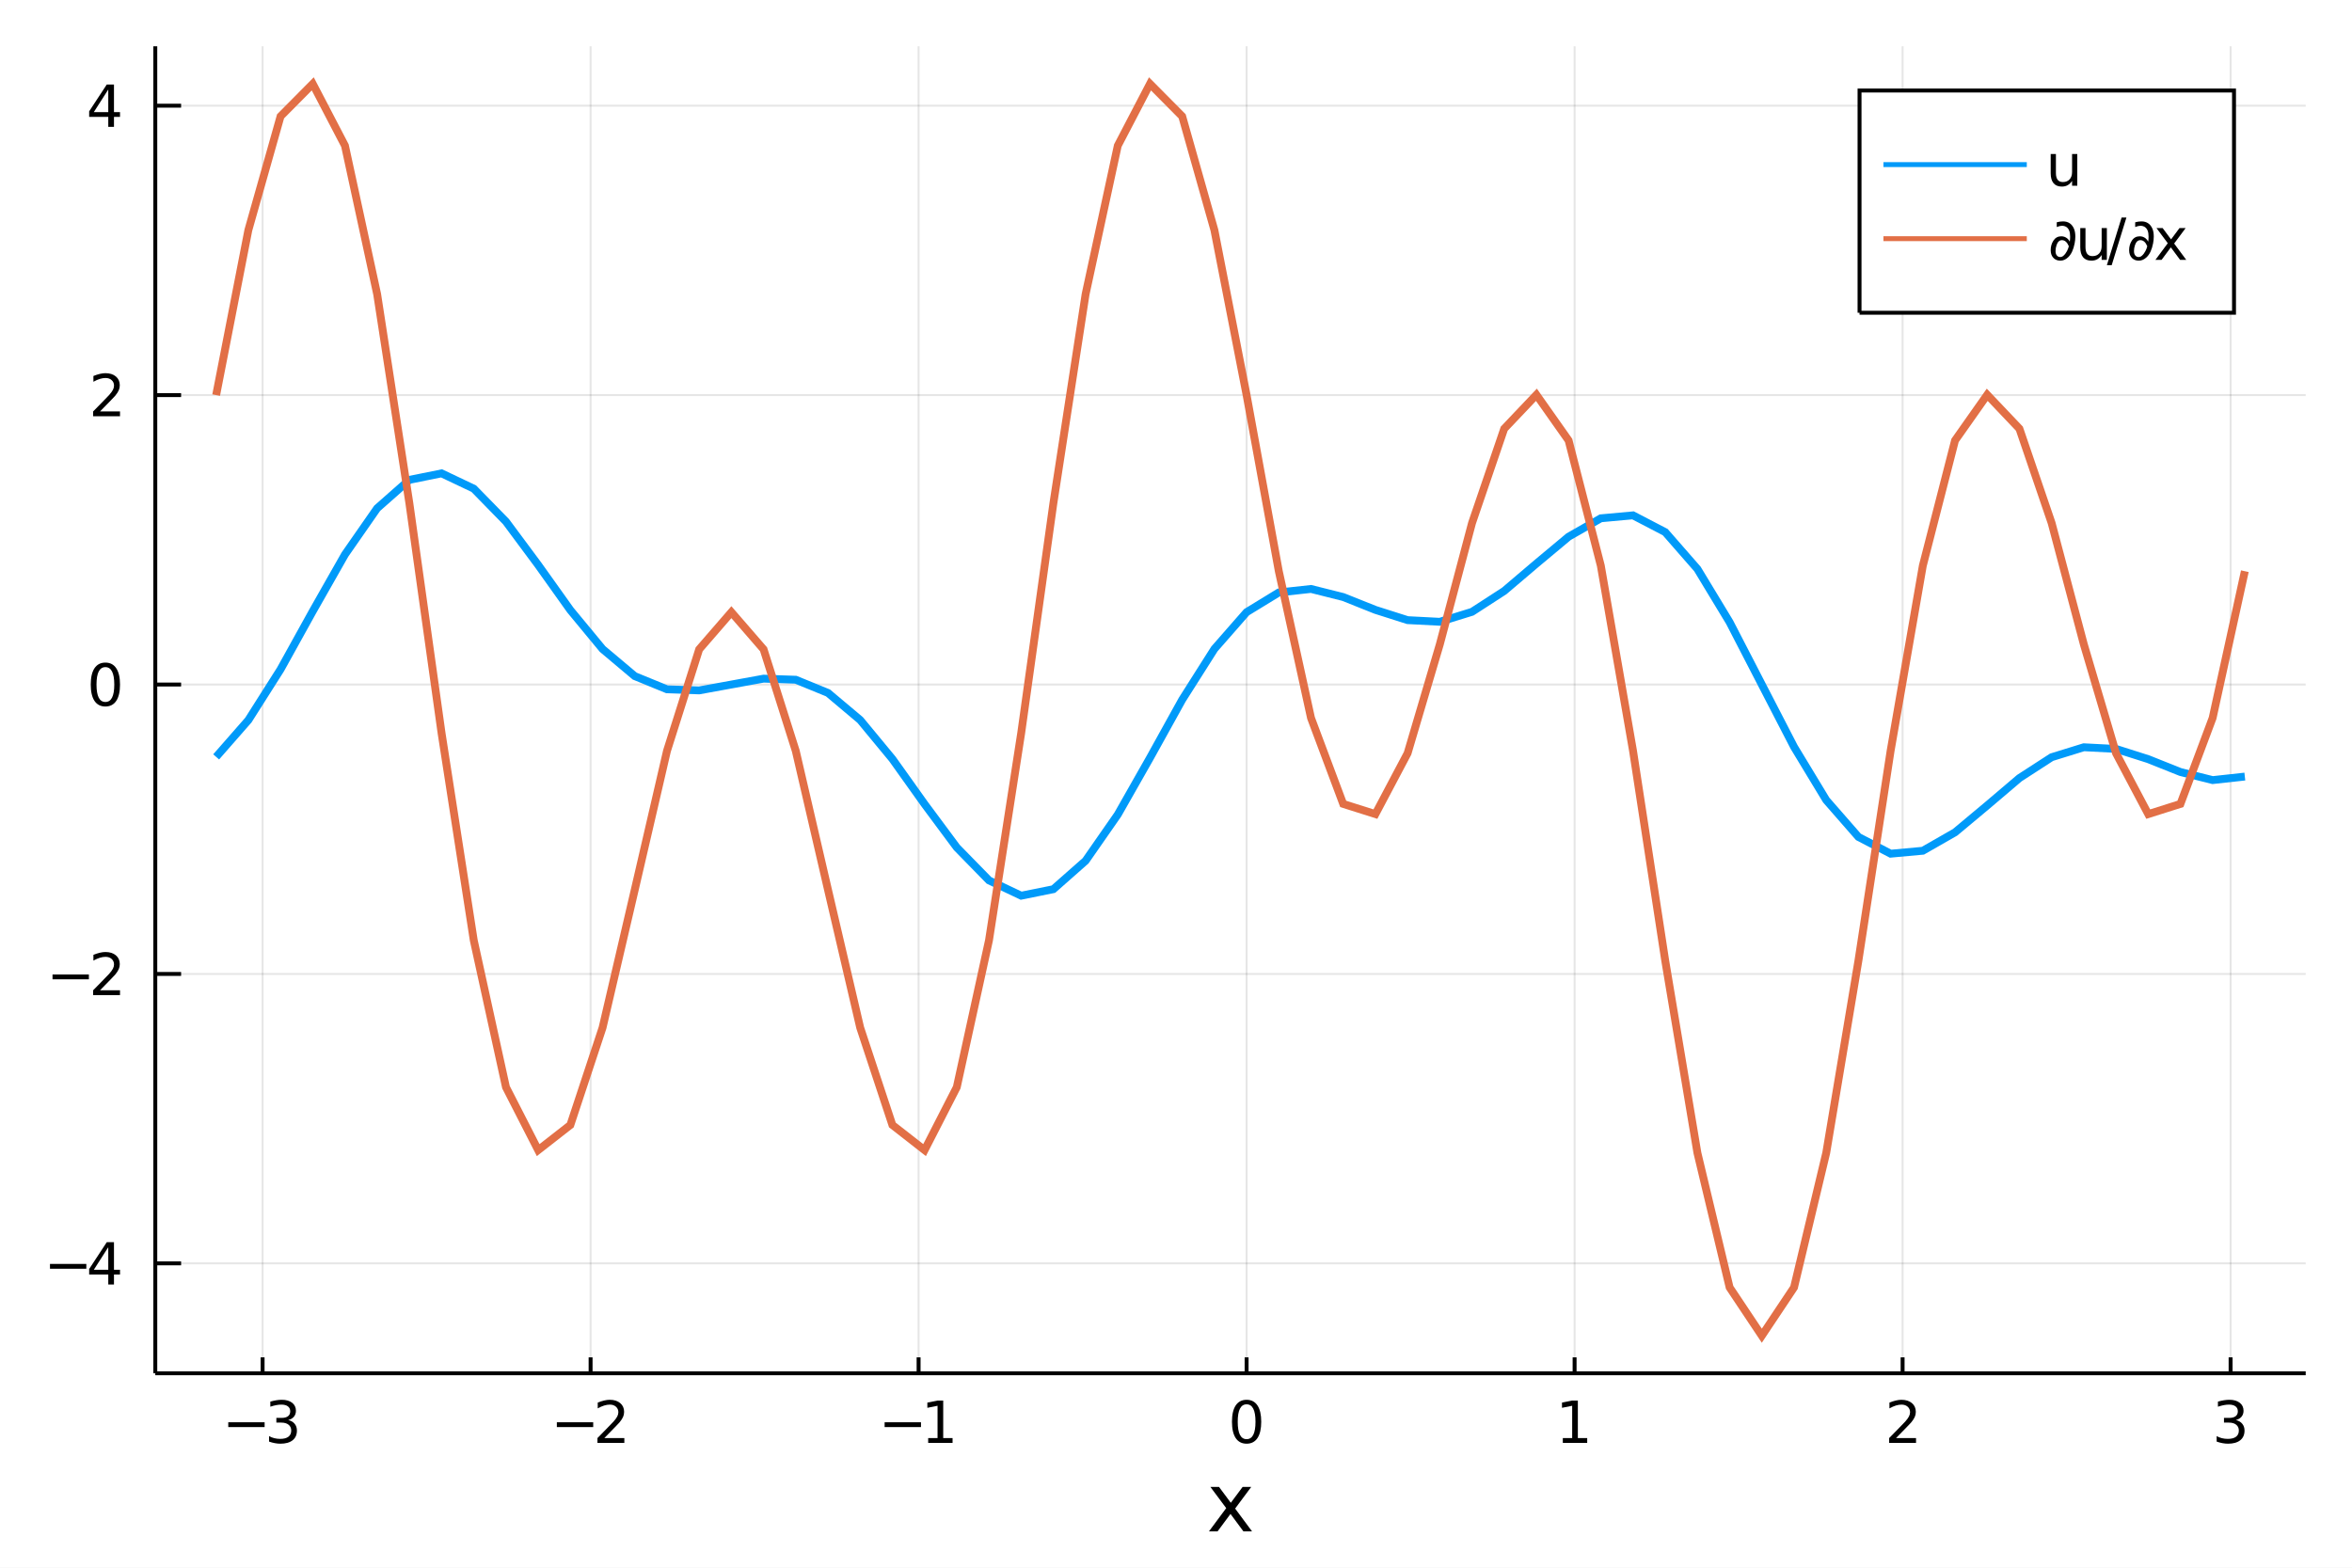
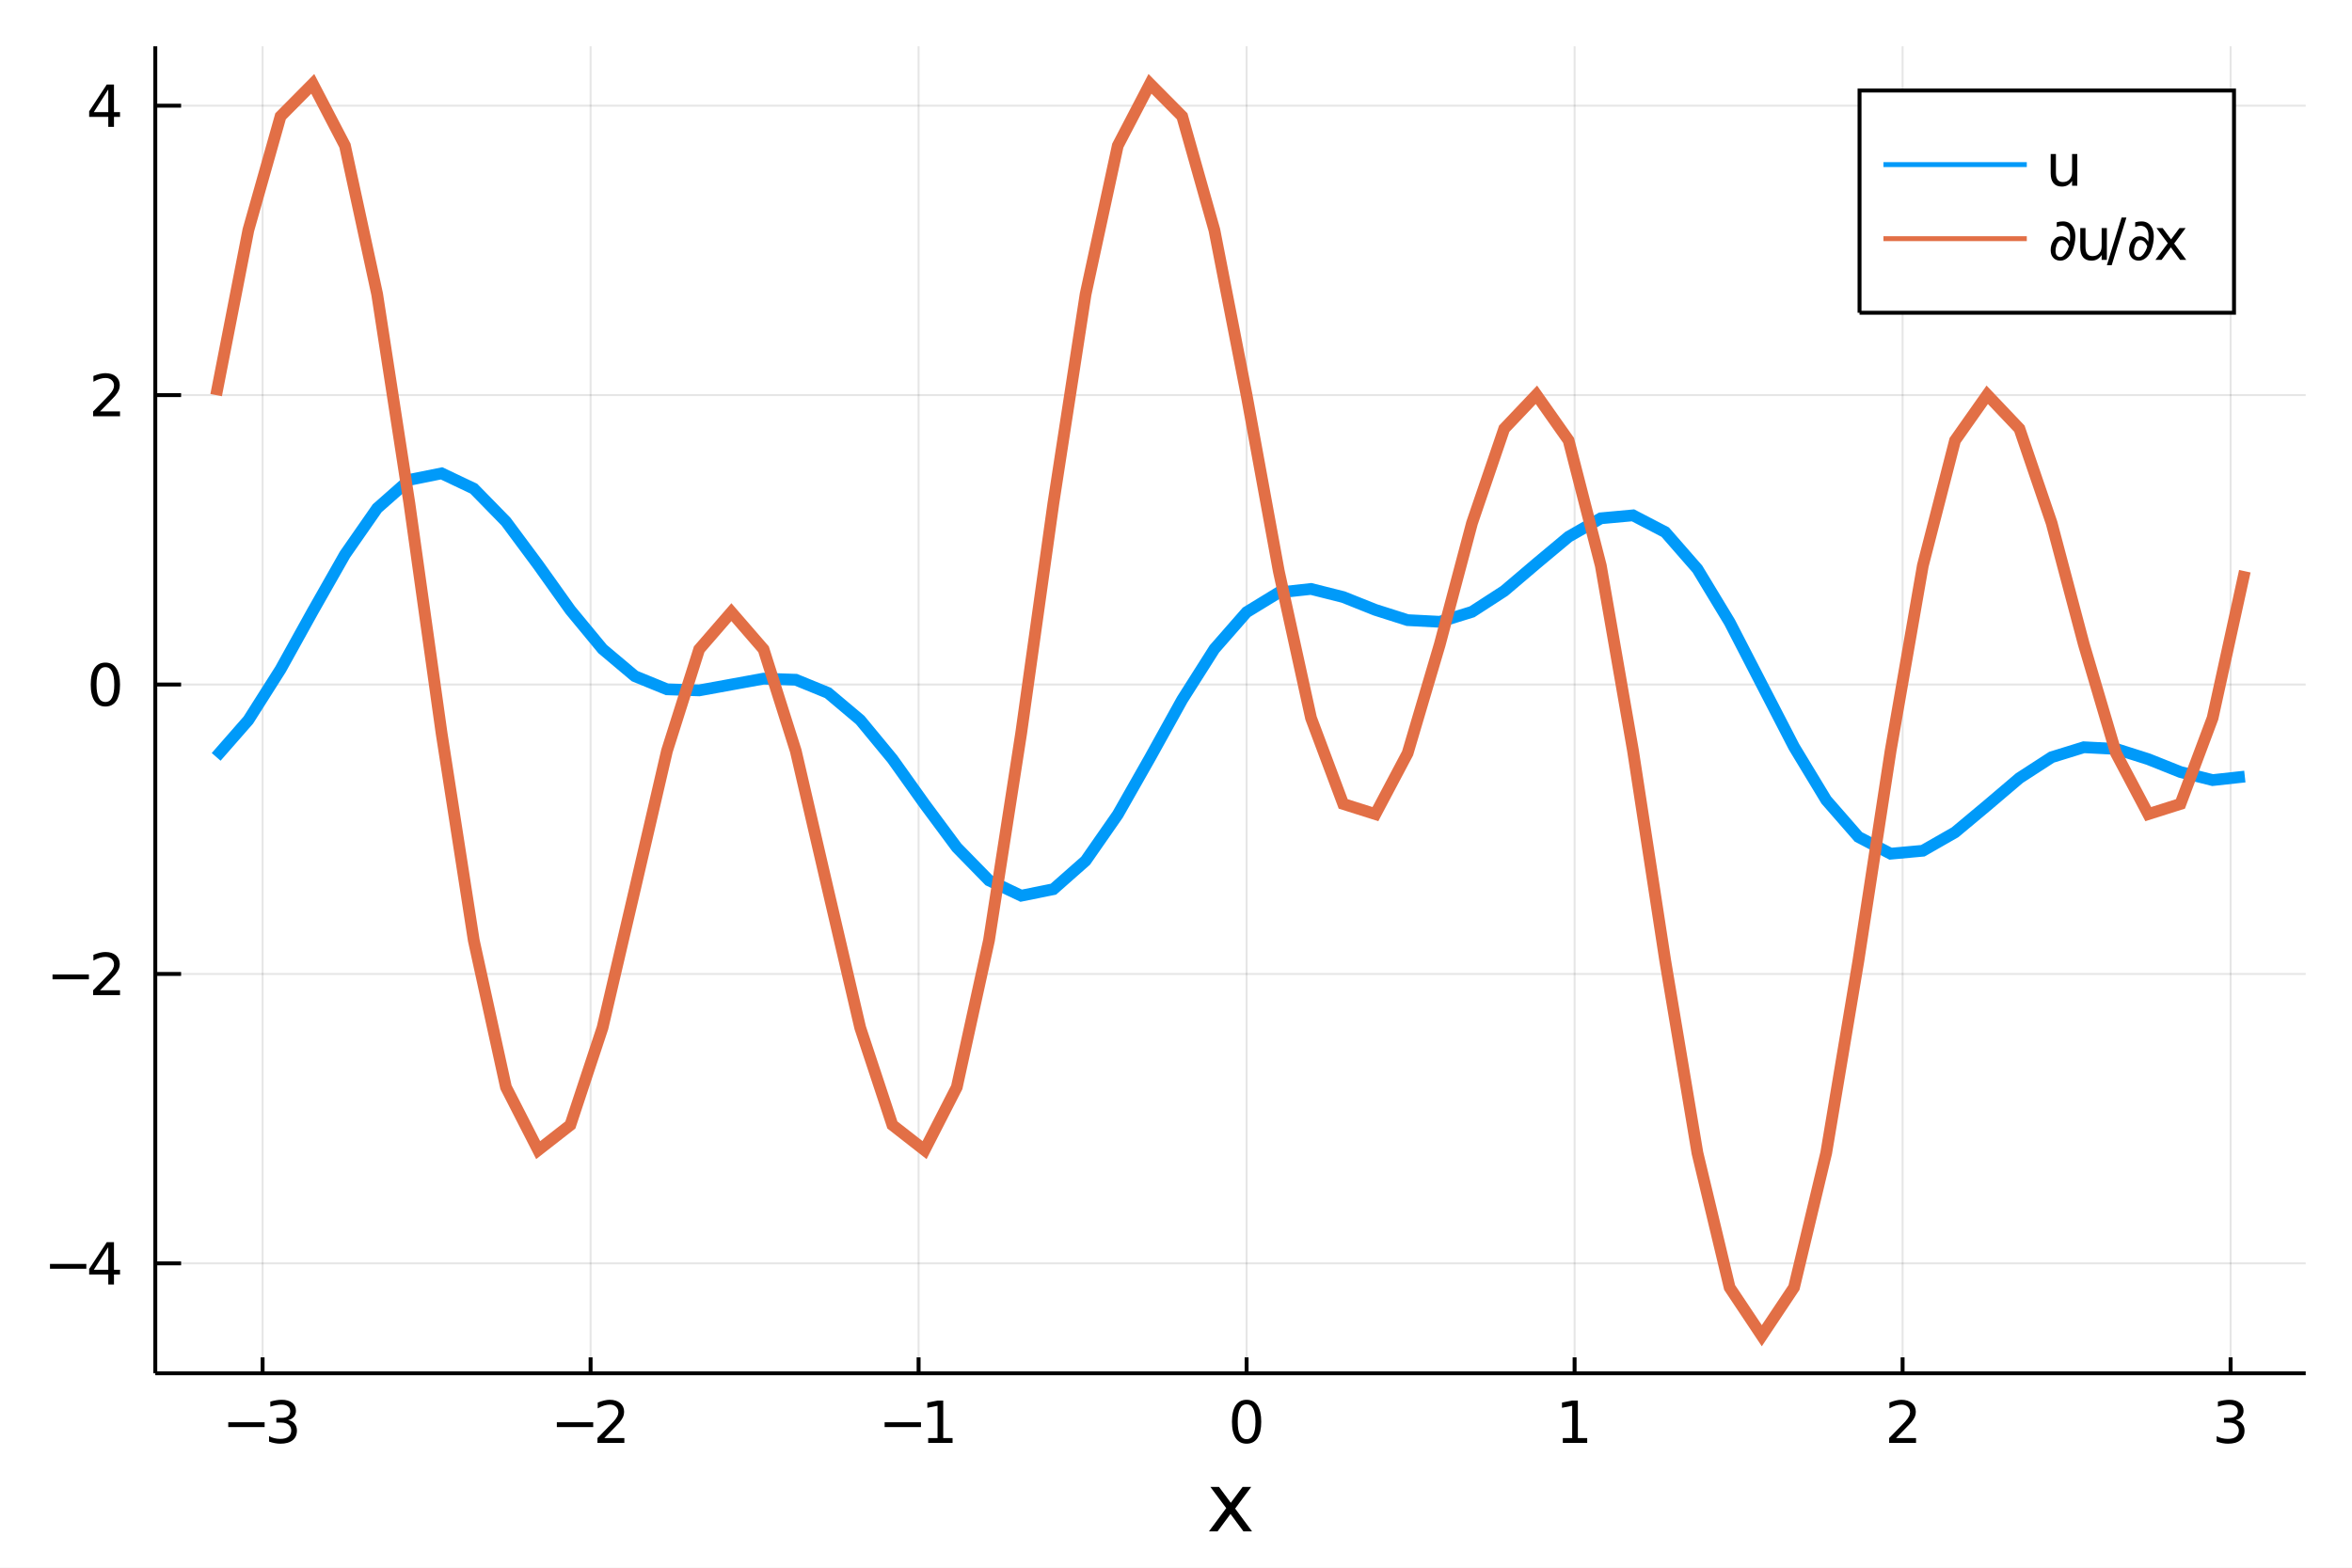
<svg xmlns="http://www.w3.org/2000/svg" width="600" height="400" viewBox="0 0 2400 1600">
  <defs>
-     <clipPath id="clip140">
+     <clipPath id="clip530">
      <rect x="0" y="0" width="2400" height="1600" />
    </clipPath>
  </defs>
-   <path clip-path="url(#clip140)" d=" M0 1600 L2400 1600 L2400 0 L0 0  Z   " fill="#ffffff" fill-rule="evenodd" fill-opacity="1" />
+   <path clip-path="url(#clip530)" d=" M0 1600 L2400 1600 L2400 0 L0 0  Z   " fill="#ffffff" fill-rule="evenodd" fill-opacity="1" />
  <defs>
-     <clipPath id="clip141">
+     <clipPath id="clip531">
      <rect x="480" y="0" width="1681" height="1600" />
    </clipPath>
  </defs>
-   <path clip-path="url(#clip140)" d=" M158.462 1401.58 L2352.76 1401.58 L2352.76 47.244 L158.462 47.244  Z   " fill="#ffffff" fill-rule="evenodd" fill-opacity="1" />
+   <path clip-path="url(#clip530)" d=" M158.462 1401.58 L2352.76 1401.58 L2352.76 47.244 L158.462 47.244  Z   " fill="#ffffff" fill-rule="evenodd" fill-opacity="1" />
  <defs>
-     <clipPath id="clip142">
+     <clipPath id="clip532">
      <rect x="158" y="47" width="2195" height="1355" />
    </clipPath>
  </defs>
-   <polyline clip-path="url(#clip142)" style="stroke:#000000; stroke-width:2; stroke-opacity:0.1; fill:none" points="   267.955,1401.58 267.955,47.244    " />
-   <polyline clip-path="url(#clip142)" style="stroke:#000000; stroke-width:2; stroke-opacity:0.1; fill:none" points="   602.649,1401.58 602.649,47.244    " />
-   <polyline clip-path="url(#clip142)" style="stroke:#000000; stroke-width:2; stroke-opacity:0.1; fill:none" points="   937.344,1401.58 937.344,47.244    " />
-   <polyline clip-path="url(#clip142)" style="stroke:#000000; stroke-width:2; stroke-opacity:0.1; fill:none" points="   1272.04,1401.58 1272.04,47.244    " />
-   <polyline clip-path="url(#clip142)" style="stroke:#000000; stroke-width:2; stroke-opacity:0.1; fill:none" points="   1606.73,1401.58 1606.73,47.244    " />
-   <polyline clip-path="url(#clip142)" style="stroke:#000000; stroke-width:2; stroke-opacity:0.1; fill:none" points="   1941.43,1401.58 1941.43,47.244    " />
-   <polyline clip-path="url(#clip142)" style="stroke:#000000; stroke-width:2; stroke-opacity:0.1; fill:none" points="   2276.12,1401.58 2276.12,47.244    " />
-   <polyline clip-path="url(#clip140)" style="stroke:#000000; stroke-width:4; stroke-opacity:1; fill:none" points="   158.462,1401.58 2352.76,1401.58    " />
-   <polyline clip-path="url(#clip140)" style="stroke:#000000; stroke-width:4; stroke-opacity:1; fill:none" points="   267.955,1401.58 267.955,1385.33    " />
-   <polyline clip-path="url(#clip140)" style="stroke:#000000; stroke-width:4; stroke-opacity:1; fill:none" points="   602.649,1401.58 602.649,1385.33    " />
-   <polyline clip-path="url(#clip140)" style="stroke:#000000; stroke-width:4; stroke-opacity:1; fill:none" points="   937.344,1401.58 937.344,1385.33    " />
-   <polyline clip-path="url(#clip140)" style="stroke:#000000; stroke-width:4; stroke-opacity:1; fill:none" points="   1272.04,1401.58 1272.04,1385.33    " />
-   <polyline clip-path="url(#clip140)" style="stroke:#000000; stroke-width:4; stroke-opacity:1; fill:none" points="   1606.73,1401.58 1606.73,1385.33    " />
-   <polyline clip-path="url(#clip140)" style="stroke:#000000; stroke-width:4; stroke-opacity:1; fill:none" points="   1941.43,1401.58 1941.43,1385.33    " />
-   <polyline clip-path="url(#clip140)" style="stroke:#000000; stroke-width:4; stroke-opacity:1; fill:none" points="   2276.12,1401.58 2276.12,1385.33    " />
-   <path clip-path="url(#clip140)" d="M 0 0 M232.929 1451.58 L270.023 1451.58 L270.023 1456.5 L232.929 1456.5 L232.929 1451.58 Z" fill="#000000" fill-rule="evenodd" fill-opacity="1" />
-   <path clip-path="url(#clip140)" d="M 0 0 M294.068 1449.33 Q298.264 1450.22 300.608 1453.06 Q302.98 1455.9 302.98 1460.06 Q302.98 1466.46 298.582 1469.96 Q294.184 1473.46 286.082 1473.46 Q283.363 1473.46 280.469 1472.91 Q277.604 1472.39 274.537 1471.32 L274.537 1465.68 Q276.968 1467.09 279.861 1467.82 Q282.755 1468.54 285.909 1468.54 Q291.406 1468.54 294.271 1466.37 Q297.165 1464.2 297.165 1460.06 Q297.165 1456.24 294.474 1454.1 Q291.812 1451.93 287.037 1451.93 L282.003 1451.93 L282.003 1447.13 L287.269 1447.13 Q291.58 1447.13 293.866 1445.42 Q296.152 1443.68 296.152 1440.44 Q296.152 1437.12 293.779 1435.35 Q291.435 1433.56 287.037 1433.56 Q284.636 1433.56 281.887 1434.08 Q279.138 1434.6 275.839 1435.7 L275.839 1430.49 Q279.167 1429.56 282.06 1429.1 Q284.983 1428.64 287.558 1428.64 Q294.213 1428.64 298.09 1431.68 Q301.968 1434.69 301.968 1439.84 Q301.968 1443.42 299.913 1445.91 Q297.859 1448.37 294.068 1449.33 Z" fill="#000000" fill-rule="evenodd" fill-opacity="1" />
-   <path clip-path="url(#clip140)" d="M 0 0 M568.216 1451.58 L605.311 1451.58 L605.311 1456.5 L568.216 1456.5 L568.216 1451.58 Z" fill="#000000" fill-rule="evenodd" fill-opacity="1" />
-   <path clip-path="url(#clip140)" d="M 0 0 M616.683 1467.7 L637.082 1467.7 L637.082 1472.62 L609.651 1472.62 L609.651 1467.7 Q612.979 1464.26 618.708 1458.47 Q624.466 1452.65 625.942 1450.98 Q628.748 1447.82 629.848 1445.65 Q630.976 1443.45 630.976 1441.34 Q630.976 1437.9 628.546 1435.73 Q626.144 1433.56 622.267 1433.56 Q619.518 1433.56 616.451 1434.51 Q613.413 1435.47 609.941 1437.41 L609.941 1431.5 Q613.471 1430.09 616.538 1429.36 Q619.605 1428.64 622.151 1428.64 Q628.864 1428.64 632.857 1432 Q636.85 1435.35 636.85 1440.96 Q636.85 1443.63 635.838 1446.03 Q634.854 1448.4 632.221 1451.64 Q631.497 1452.48 627.62 1456.5 Q623.743 1460.5 616.683 1467.7 Z" fill="#000000" fill-rule="evenodd" fill-opacity="1" />
-   <path clip-path="url(#clip140)" d="M 0 0 M902.679 1451.58 L939.774 1451.58 L939.774 1456.5 L902.679 1456.5 L902.679 1451.58 Z" fill="#000000" fill-rule="evenodd" fill-opacity="1" />
-   <path clip-path="url(#clip140)" d="M 0 0 M947.124 1467.7 L956.672 1467.7 L956.672 1434.74 L946.284 1436.83 L946.284 1431.5 L956.614 1429.42 L962.459 1429.42 L962.459 1467.7 L972.008 1467.7 L972.008 1472.62 L947.124 1472.62 L947.124 1467.7 Z" fill="#000000" fill-rule="evenodd" fill-opacity="1" />
-   <path clip-path="url(#clip140)" d="M 0 0 M1272.04 1433.27 Q1267.52 1433.27 1265.24 1437.72 Q1262.98 1442.15 1262.98 1451.06 Q1262.98 1459.95 1265.24 1464.4 Q1267.52 1468.83 1272.04 1468.83 Q1276.58 1468.83 1278.84 1464.4 Q1281.12 1459.95 1281.12 1451.06 Q1281.12 1442.15 1278.84 1437.72 Q1276.58 1433.27 1272.04 1433.27 M1272.04 1428.64 Q1279.3 1428.64 1283.12 1434.4 Q1286.97 1440.13 1286.97 1451.06 Q1286.97 1461.97 1283.12 1467.73 Q1279.3 1473.46 1272.04 1473.46 Q1264.78 1473.46 1260.93 1467.73 Q1257.11 1461.97 1257.11 1451.06 Q1257.11 1440.13 1260.93 1434.4 Q1264.78 1428.64 1272.04 1428.64 Z" fill="#000000" fill-rule="evenodd" fill-opacity="1" />
-   <path clip-path="url(#clip140)" d="M 0 0 M1594.71 1467.7 L1604.26 1467.7 L1604.26 1434.74 L1593.87 1436.83 L1593.87 1431.5 L1604.2 1429.42 L1610.05 1429.42 L1610.05 1467.7 L1619.59 1467.7 L1619.59 1472.62 L1594.71 1472.62 L1594.71 1467.7 Z" fill="#000000" fill-rule="evenodd" fill-opacity="1" />
-   <path clip-path="url(#clip140)" d="M 0 0 M1934.74 1467.7 L1955.14 1467.7 L1955.14 1472.62 L1927.71 1472.62 L1927.71 1467.7 Q1931.04 1464.26 1936.77 1458.47 Q1942.53 1452.65 1944 1450.98 Q1946.81 1447.82 1947.91 1445.65 Q1949.04 1443.45 1949.04 1441.34 Q1949.04 1437.9 1946.61 1435.73 Q1944.2 1433.56 1940.33 1433.56 Q1937.58 1433.56 1934.51 1434.51 Q1931.47 1435.47 1928 1437.41 L1928 1431.5 Q1931.53 1430.09 1934.6 1429.36 Q1937.67 1428.64 1940.21 1428.64 Q1946.92 1428.64 1950.92 1432 Q1954.91 1435.35 1954.91 1440.96 Q1954.91 1443.63 1953.9 1446.03 Q1952.91 1448.4 1950.28 1451.64 Q1949.56 1452.48 1945.68 1456.5 Q1941.8 1460.5 1934.74 1467.7 Z" fill="#000000" fill-rule="evenodd" fill-opacity="1" />
-   <path clip-path="url(#clip140)" d="M 0 0 M2281.43 1449.33 Q2285.63 1450.22 2287.97 1453.06 Q2290.34 1455.9 2290.34 1460.06 Q2290.34 1466.46 2285.94 1469.96 Q2281.55 1473.46 2273.45 1473.46 Q2270.73 1473.46 2267.83 1472.91 Q2264.97 1472.39 2261.9 1471.32 L2261.9 1465.68 Q2264.33 1467.09 2267.22 1467.82 Q2270.12 1468.54 2273.27 1468.54 Q2278.77 1468.54 2281.63 1466.37 Q2284.53 1464.2 2284.53 1460.06 Q2284.53 1456.24 2281.84 1454.1 Q2279.17 1451.93 2274.4 1451.93 L2269.37 1451.93 L2269.37 1447.13 L2274.63 1447.13 Q2278.94 1447.13 2281.23 1445.42 Q2283.51 1443.68 2283.51 1440.44 Q2283.51 1437.12 2281.14 1435.35 Q2278.8 1433.56 2274.4 1433.56 Q2272 1433.56 2269.25 1434.08 Q2266.5 1434.6 2263.2 1435.7 L2263.2 1430.49 Q2266.53 1429.56 2269.42 1429.1 Q2272.35 1428.64 2274.92 1428.64 Q2281.58 1428.64 2285.45 1431.68 Q2289.33 1434.69 2289.33 1439.84 Q2289.33 1443.42 2287.28 1445.91 Q2285.22 1448.37 2281.43 1449.33 Z" fill="#000000" fill-rule="evenodd" fill-opacity="1" />
-   <path clip-path="url(#clip140)" d="M 0 0 M1276.75 1517.59 L1260.35 1539.66 L1277.61 1562.96 L1268.81 1562.96 L1255.61 1545.13 L1242.4 1562.96 L1233.61 1562.96 L1251.23 1539.22 L1235.11 1517.59 L1243.9 1517.59 L1255.93 1533.75 L1267.96 1517.59 L1276.75 1517.59 Z" fill="#000000" fill-rule="evenodd" fill-opacity="1" />
-   <polyline clip-path="url(#clip142)" style="stroke:#000000; stroke-width:2; stroke-opacity:0.1; fill:none" points="   158.462,1289.4 2352.76,1289.4    " />
-   <polyline clip-path="url(#clip142)" style="stroke:#000000; stroke-width:2; stroke-opacity:0.1; fill:none" points="   158.462,994.018 2352.76,994.018    " />
-   <polyline clip-path="url(#clip142)" style="stroke:#000000; stroke-width:2; stroke-opacity:0.1; fill:none" points="   158.462,698.632 2352.76,698.632    " />
-   <polyline clip-path="url(#clip142)" style="stroke:#000000; stroke-width:2; stroke-opacity:0.1; fill:none" points="   158.462,403.247 2352.76,403.247    " />
-   <polyline clip-path="url(#clip142)" style="stroke:#000000; stroke-width:2; stroke-opacity:0.1; fill:none" points="   158.462,107.861 2352.76,107.861    " />
-   <polyline clip-path="url(#clip140)" style="stroke:#000000; stroke-width:4; stroke-opacity:1; fill:none" points="   158.462,1401.58 158.462,47.244    " />
-   <polyline clip-path="url(#clip140)" style="stroke:#000000; stroke-width:4; stroke-opacity:1; fill:none" points="   158.462,1289.4 184.793,1289.4    " />
-   <polyline clip-path="url(#clip140)" style="stroke:#000000; stroke-width:4; stroke-opacity:1; fill:none" points="   158.462,994.018 184.793,994.018    " />
-   <polyline clip-path="url(#clip140)" style="stroke:#000000; stroke-width:4; stroke-opacity:1; fill:none" points="   158.462,698.632 184.793,698.632    " />
-   <polyline clip-path="url(#clip140)" style="stroke:#000000; stroke-width:4; stroke-opacity:1; fill:none" points="   158.462,403.247 184.793,403.247    " />
-   <polyline clip-path="url(#clip140)" style="stroke:#000000; stroke-width:4; stroke-opacity:1; fill:none" points="   158.462,107.861 184.793,107.861    " />
-   <path clip-path="url(#clip140)" d="M 0 0 M50.992 1289.97 L88.087 1289.97 L88.087 1294.89 L50.992 1294.89 L50.992 1289.97 Z" fill="#000000" fill-rule="evenodd" fill-opacity="1" />
-   <path clip-path="url(#clip140)" d="M 0 0 M110.483 1272.9 L95.726 1295.96 L110.483 1295.96 L110.483 1272.9 M108.949 1267.8 L116.298 1267.8 L116.298 1295.96 L122.462 1295.96 L122.462 1300.82 L116.298 1300.82 L116.298 1311 L110.483 1311 L110.483 1300.82 L90.98 1300.82 L90.98 1295.18 L108.949 1267.8 Z" fill="#000000" fill-rule="evenodd" fill-opacity="1" />
-   <path clip-path="url(#clip140)" d="M 0 0 M53.596 994.582 L90.691 994.582 L90.691 999.501 L53.596 999.501 L53.596 994.582 Z" fill="#000000" fill-rule="evenodd" fill-opacity="1" />
-   <path clip-path="url(#clip140)" d="M 0 0 M102.062 1010.7 L122.462 1010.7 L122.462 1015.62 L95.031 1015.62 L95.031 1010.7 Q98.359 1007.26 104.088 1001.47 Q109.846 995.653 111.322 993.974 Q114.128 990.82 115.228 988.65 Q116.356 986.451 116.356 984.339 Q116.356 980.896 113.926 978.726 Q111.524 976.555 107.647 976.555 Q104.898 976.555 101.831 977.51 Q98.793 978.465 95.321 980.404 L95.321 974.501 Q98.851 973.083 101.918 972.36 Q104.985 971.637 107.531 971.637 Q114.244 971.637 118.237 974.993 Q122.23 978.349 122.23 983.963 Q122.23 986.625 121.217 989.026 Q120.234 991.399 117.601 994.64 Q116.877 995.479 113 999.501 Q109.123 1003.49 102.062 1010.7 Z" fill="#000000" fill-rule="evenodd" fill-opacity="1" />
-   <path clip-path="url(#clip140)" d="M 0 0 M107.531 680.881 Q103.017 680.881 100.731 685.337 Q98.475 689.764 98.475 698.676 Q98.475 707.559 100.731 712.015 Q103.017 716.442 107.531 716.442 Q112.074 716.442 114.331 712.015 Q116.617 707.559 116.617 698.676 Q116.617 689.764 114.331 685.337 Q112.074 680.881 107.531 680.881 M107.531 676.251 Q114.794 676.251 118.613 682.009 Q122.462 687.738 122.462 698.676 Q122.462 709.584 118.613 715.342 Q114.794 721.071 107.531 721.071 Q100.268 721.071 96.42 715.342 Q92.601 709.584 92.601 698.676 Q92.601 687.738 96.42 682.009 Q100.268 676.251 107.531 676.251 Z" fill="#000000" fill-rule="evenodd" fill-opacity="1" />
-   <path clip-path="url(#clip140)" d="M 0 0 M102.062 419.928 L122.462 419.928 L122.462 424.847 L95.031 424.847 L95.031 419.928 Q98.359 416.485 104.088 410.698 Q109.846 404.882 111.322 403.203 Q114.128 400.049 115.228 397.879 Q116.356 395.68 116.356 393.568 Q116.356 390.125 113.926 387.955 Q111.524 385.785 107.647 385.785 Q104.898 385.785 101.831 386.739 Q98.793 387.694 95.321 389.633 L95.321 383.73 Q98.851 382.312 101.918 381.589 Q104.985 380.866 107.531 380.866 Q114.244 380.866 118.237 384.222 Q122.23 387.578 122.23 393.192 Q122.23 395.854 121.217 398.256 Q120.234 400.628 117.601 403.869 Q116.877 404.708 113 408.73 Q109.123 412.723 102.062 419.928 Z" fill="#000000" fill-rule="evenodd" fill-opacity="1" />
-   <path clip-path="url(#clip140)" d="M 0 0 M110.483 91.354 L95.726 114.415 L110.483 114.415 L110.483 91.354 M108.949 86.261 L116.298 86.261 L116.298 114.415 L122.462 114.415 L122.462 119.276 L116.298 119.276 L116.298 129.461 L110.483 129.461 L110.483 119.276 L90.98 119.276 L90.98 113.634 L108.949 86.261 Z" fill="#000000" fill-rule="evenodd" fill-opacity="1" />
-   <polyline clip-path="url(#clip142)" style="stroke:#009af9; stroke-width:8; stroke-opacity:1; fill:none" points="   220.564,772.479 253.423,734.946 286.281,683.14 319.14,623.817 351.999,565.938 384.857,518.746 417.716,489.755 450.574,483.111 483.433,498.722 516.291,532.341    549.15,576.589 582.008,622.678 614.867,662.423 647.726,690.069 680.584,703.514 713.443,704.63 746.301,698.632 779.16,692.635 812.018,693.751 844.877,707.195    877.735,734.842 910.594,774.587 943.453,820.676 976.311,864.924 1009.17,898.542 1042.03,914.154 1074.89,907.51 1107.75,878.518 1140.6,831.327 1173.46,773.448    1206.32,714.125 1239.18,662.319 1272.04,624.786 1304.9,604.692 1337.76,601.086 1370.61,609.34 1403.47,622.458 1436.33,632.914 1469.19,634.609 1502.05,624.444    1534.91,603.157 1567.77,575.214 1600.62,547.775 1633.48,528.983 1666.34,525.973 1699.2,543.088 1732.06,580.712 1764.92,635.008 1797.77,698.632 1830.63,762.257    1863.49,816.553 1896.35,854.177 1929.21,871.292 1962.07,868.282 1994.93,849.489 2027.78,822.051 2060.64,794.108 2093.5,772.821 2126.36,762.655 2159.22,764.35    2192.08,774.807 2224.94,787.924 2257.79,796.179 2290.65,792.572    " />
-   <polyline clip-path="url(#clip142)" style="stroke:#e26f46; stroke-width:8; stroke-opacity:1; fill:none" points="   220.564,403.247 253.423,234.868 286.281,118.727 319.14,85.574 351.999,148.637 384.857,300.287 417.716,513.56 450.574,748.188 483.433,959.719 516.291,1109.59    549.15,1173.81 582.008,1148.16 614.867,1048.8 647.726,908.045 680.584,766.399 713.443,662.709 746.301,624.786 779.16,662.709 812.018,766.399 844.877,908.045    877.735,1048.8 910.594,1148.16 943.453,1173.81 976.311,1109.59 1009.17,959.719 1042.03,748.188 1074.89,513.56 1107.75,300.287 1140.6,148.637 1173.46,85.574    1206.32,118.727 1239.18,234.868 1272.04,403.247 1304.9,582.977 1337.76,732.737 1370.61,820.482 1403.47,830.889 1436.33,768.763 1469.19,657.627 1502.05,533.823    1534.91,437.546 1567.77,402.926 1600.62,449.534 1633.48,577.32 1666.34,766.202 1699.2,980.427 1732.06,1176.67 1764.92,1313.98 1797.77,1363.25 1830.63,1313.98    1863.49,1176.67 1896.35,980.427 1929.21,766.202 1962.07,577.32 1994.93,449.534 2027.78,402.926 2060.64,437.546 2093.5,533.823 2126.36,657.627 2159.22,768.763    2192.08,830.889 2224.94,820.482 2257.79,732.737 2290.65,582.977    " />
-   <path clip-path="url(#clip140)" d=" M1897.49 319.189 L2279.61 319.189 L2279.61 92.389 L1897.49 92.389  Z   " fill="#ffffff" fill-rule="evenodd" fill-opacity="1" />
-   <polyline clip-path="url(#clip140)" style="stroke:#000000; stroke-width:4; stroke-opacity:1; fill:none" points="   1897.49,319.189 2279.61,319.189 2279.61,92.389 1897.49,92.389 1897.49,319.189    " />
-   <polyline clip-path="url(#clip140)" style="stroke:#009af9; stroke-width:5; stroke-opacity:1; fill:none" points="   1921.87,167.989 2068.16,167.989    " />
-   <path clip-path="url(#clip140)" d="M 0 0 M2092.54 176.799 L2092.54 157.181 L2097.87 157.181 L2097.87 176.597 Q2097.87 181.197 2099.66 183.512 Q2101.45 185.798 2105.04 185.798 Q2109.35 185.798 2111.84 183.049 Q2114.36 180.3 2114.36 175.555 L2114.36 157.181 L2119.68 157.181 L2119.68 189.589 L2114.36 189.589 L2114.36 184.612 Q2112.42 187.563 2109.84 189.01 Q2107.3 190.428 2103.91 190.428 Q2098.33 190.428 2095.43 186.956 Q2092.54 183.483 2092.54 176.799 M2105.94 156.4 L2105.94 156.4 Z" fill="#000000" fill-rule="evenodd" fill-opacity="1" />
-   <polyline clip-path="url(#clip140)" style="stroke:#e26f46; stroke-width:5; stroke-opacity:1; fill:none" points="   1921.87,243.589 2068.16,243.589    " />
-   <path clip-path="url(#clip140)" d="M 0 0 M2102.44 266.028 Q2098.36 266.028 2095.7 263.568 Q2092.54 260.646 2092.54 255.351 Q2092.54 249.853 2095.32 245.571 Q2098.18 241.173 2103.33 241.173 Q2106.72 241.173 2109.38 243.285 Q2110.94 244.529 2112.01 246.612 Q2112.39 244.269 2112.39 241.607 Q2112.39 237.7 2111.46 235.443 Q2109.41 230.438 2103.97 230.438 Q2101.92 230.438 2098.73 231.711 L2098.73 226.85 Q2102.09 225.953 2105.1 225.953 Q2112.85 225.953 2116.15 233.071 Q2117.69 236.427 2117.69 241.433 Q2117.69 244.703 2116.96 248.493 Q2115.14 257.984 2110.42 262.498 Q2106.72 266.028 2102.44 266.028 M2097.49 256.219 Q2097.49 259.112 2098.76 260.675 Q2100.12 262.324 2102.21 262.324 Q2104.06 262.324 2105.53 261.022 Q2107.62 259.228 2109.15 256.306 Q2110.42 253.904 2111.06 251.329 Q2108.48 245.108 2104.03 245.108 Q2100.21 245.108 2098.53 250.142 Q2097.49 253.267 2097.49 256.219 Z" fill="#000000" fill-rule="evenodd" fill-opacity="1" />
-   <path clip-path="url(#clip140)" d="M 0 0 M2122.72 252.399 L2122.72 232.781 L2128.04 232.781 L2128.04 252.197 Q2128.04 256.797 2129.84 259.112 Q2131.63 261.398 2135.22 261.398 Q2139.53 261.398 2142.02 258.649 Q2144.54 255.9 2144.54 251.155 L2144.54 232.781 L2149.86 232.781 L2149.86 265.189 L2144.54 265.189 L2144.54 260.212 Q2142.6 263.163 2140.02 264.61 Q2137.48 266.028 2134.09 266.028 Q2128.51 266.028 2125.61 262.556 Q2122.72 259.083 2122.72 252.399 M2136.12 232 L2136.12 232 Z" fill="#000000" fill-rule="evenodd" fill-opacity="1" />
-   <path clip-path="url(#clip140)" d="M 0 0 M2164.91 221.989 L2169.83 221.989 L2154.78 270.686 L2149.86 270.686 L2164.91 221.989 Z" fill="#000000" fill-rule="evenodd" fill-opacity="1" />
-   <path clip-path="url(#clip140)" d="M 0 0 M2182.47 266.028 Q2178.39 266.028 2175.73 263.568 Q2172.58 260.646 2172.58 255.351 Q2172.58 249.853 2175.35 245.571 Q2178.22 241.173 2183.37 241.173 Q2186.75 241.173 2189.42 243.285 Q2190.98 244.529 2192.05 246.612 Q2192.42 244.269 2192.42 241.607 Q2192.42 237.7 2191.5 235.443 Q2189.44 230.438 2184 230.438 Q2181.95 230.438 2178.77 231.711 L2178.77 226.85 Q2182.12 225.953 2185.13 225.953 Q2192.89 225.953 2196.19 233.071 Q2197.72 236.427 2197.72 241.433 Q2197.72 244.703 2197 248.493 Q2195.17 257.984 2190.46 262.498 Q2186.75 266.028 2182.47 266.028 M2177.52 256.219 Q2177.52 259.112 2178.8 260.675 Q2180.16 262.324 2182.24 262.324 Q2184.09 262.324 2185.57 261.022 Q2187.65 259.228 2189.18 256.306 Q2190.46 253.904 2191.09 251.329 Q2188.52 245.108 2184.06 245.108 Q2180.24 245.108 2178.57 250.142 Q2177.52 253.267 2177.52 256.219 Z" fill="#000000" fill-rule="evenodd" fill-opacity="1" />
-   <path clip-path="url(#clip140)" d="M 0 0 M2230.24 232.781 L2218.52 248.551 L2230.85 265.189 L2224.57 265.189 L2215.14 252.457 L2205.71 265.189 L2199.43 265.189 L2212.01 248.233 L2200.5 232.781 L2206.78 232.781 L2215.37 244.326 L2223.96 232.781 L2230.24 232.781 Z" fill="#000000" fill-rule="evenodd" fill-opacity="1" />
+   <polyline clip-path="url(#clip532)" style="stroke:#000000; stroke-width:2; stroke-opacity:0.1; fill:none" points="   267.955,1401.58 267.955,47.244    " />
+   <polyline clip-path="url(#clip532)" style="stroke:#000000; stroke-width:2; stroke-opacity:0.1; fill:none" points="   602.649,1401.58 602.649,47.244    " />
+   <polyline clip-path="url(#clip532)" style="stroke:#000000; stroke-width:2; stroke-opacity:0.1; fill:none" points="   937.344,1401.58 937.344,47.244    " />
+   <polyline clip-path="url(#clip532)" style="stroke:#000000; stroke-width:2; stroke-opacity:0.1; fill:none" points="   1272.04,1401.58 1272.04,47.244    " />
+   <polyline clip-path="url(#clip532)" style="stroke:#000000; stroke-width:2; stroke-opacity:0.1; fill:none" points="   1606.73,1401.58 1606.73,47.244    " />
+   <polyline clip-path="url(#clip532)" style="stroke:#000000; stroke-width:2; stroke-opacity:0.1; fill:none" points="   1941.43,1401.58 1941.43,47.244    " />
+   <polyline clip-path="url(#clip532)" style="stroke:#000000; stroke-width:2; stroke-opacity:0.1; fill:none" points="   2276.12,1401.58 2276.12,47.244    " />
+   <polyline clip-path="url(#clip530)" style="stroke:#000000; stroke-width:4; stroke-opacity:1; fill:none" points="   158.462,1401.58 2352.76,1401.58    " />
+   <polyline clip-path="url(#clip530)" style="stroke:#000000; stroke-width:4; stroke-opacity:1; fill:none" points="   267.955,1401.58 267.955,1385.33    " />
+   <polyline clip-path="url(#clip530)" style="stroke:#000000; stroke-width:4; stroke-opacity:1; fill:none" points="   602.649,1401.58 602.649,1385.33    " />
+   <polyline clip-path="url(#clip530)" style="stroke:#000000; stroke-width:4; stroke-opacity:1; fill:none" points="   937.344,1401.58 937.344,1385.33    " />
+   <polyline clip-path="url(#clip530)" style="stroke:#000000; stroke-width:4; stroke-opacity:1; fill:none" points="   1272.04,1401.58 1272.04,1385.33    " />
+   <polyline clip-path="url(#clip530)" style="stroke:#000000; stroke-width:4; stroke-opacity:1; fill:none" points="   1606.73,1401.58 1606.73,1385.33    " />
+   <polyline clip-path="url(#clip530)" style="stroke:#000000; stroke-width:4; stroke-opacity:1; fill:none" points="   1941.43,1401.58 1941.43,1385.33    " />
+   <polyline clip-path="url(#clip530)" style="stroke:#000000; stroke-width:4; stroke-opacity:1; fill:none" points="   2276.12,1401.58 2276.12,1385.33    " />
+   <path clip-path="url(#clip530)" d="M 0 0 M232.929 1451.58 L270.023 1451.58 L270.023 1456.5 L232.929 1456.5 L232.929 1451.58 Z" fill="#000000" fill-rule="evenodd" fill-opacity="1" />
+   <path clip-path="url(#clip530)" d="M 0 0 M294.068 1449.33 Q298.264 1450.22 300.608 1453.06 Q302.98 1455.9 302.98 1460.06 Q302.98 1466.46 298.582 1469.96 Q294.184 1473.46 286.082 1473.46 Q283.363 1473.46 280.469 1472.91 Q277.604 1472.39 274.537 1471.32 L274.537 1465.68 Q276.968 1467.09 279.861 1467.82 Q282.755 1468.54 285.909 1468.54 Q291.406 1468.54 294.271 1466.37 Q297.165 1464.2 297.165 1460.06 Q297.165 1456.24 294.474 1454.1 Q291.812 1451.93 287.037 1451.93 L282.003 1451.93 L282.003 1447.13 L287.269 1447.13 Q291.58 1447.13 293.866 1445.42 Q296.152 1443.68 296.152 1440.44 Q296.152 1437.12 293.779 1435.35 Q291.435 1433.56 287.037 1433.56 Q284.636 1433.56 281.887 1434.08 Q279.138 1434.6 275.839 1435.7 L275.839 1430.49 Q279.167 1429.56 282.06 1429.1 Q284.983 1428.64 287.558 1428.64 Q294.213 1428.64 298.09 1431.68 Q301.968 1434.69 301.968 1439.84 Q301.968 1443.42 299.913 1445.91 Q297.859 1448.37 294.068 1449.33 Z" fill="#000000" fill-rule="evenodd" fill-opacity="1" />
+   <path clip-path="url(#clip530)" d="M 0 0 M568.216 1451.58 L605.311 1451.58 L605.311 1456.5 L568.216 1456.5 L568.216 1451.58 Z" fill="#000000" fill-rule="evenodd" fill-opacity="1" />
+   <path clip-path="url(#clip530)" d="M 0 0 M616.683 1467.7 L637.082 1467.7 L637.082 1472.62 L609.651 1472.62 L609.651 1467.7 Q612.979 1464.26 618.708 1458.47 Q624.466 1452.65 625.942 1450.98 Q628.748 1447.82 629.848 1445.65 Q630.976 1443.45 630.976 1441.34 Q630.976 1437.9 628.546 1435.73 Q626.144 1433.56 622.267 1433.56 Q619.518 1433.56 616.451 1434.51 Q613.413 1435.47 609.941 1437.41 L609.941 1431.5 Q613.471 1430.09 616.538 1429.36 Q619.605 1428.64 622.151 1428.64 Q628.864 1428.64 632.857 1432 Q636.85 1435.35 636.85 1440.96 Q636.85 1443.63 635.838 1446.03 Q634.854 1448.4 632.221 1451.64 Q631.497 1452.48 627.62 1456.5 Q623.743 1460.5 616.683 1467.7 Z" fill="#000000" fill-rule="evenodd" fill-opacity="1" />
+   <path clip-path="url(#clip530)" d="M 0 0 M902.679 1451.58 L939.774 1451.58 L939.774 1456.5 L902.679 1456.5 L902.679 1451.58 Z" fill="#000000" fill-rule="evenodd" fill-opacity="1" />
+   <path clip-path="url(#clip530)" d="M 0 0 M947.124 1467.7 L956.672 1467.7 L956.672 1434.74 L946.284 1436.83 L946.284 1431.5 L956.614 1429.42 L962.459 1429.42 L962.459 1467.7 L972.008 1467.7 L972.008 1472.62 L947.124 1472.62 L947.124 1467.7 Z" fill="#000000" fill-rule="evenodd" fill-opacity="1" />
+   <path clip-path="url(#clip530)" d="M 0 0 M1272.04 1433.27 Q1267.52 1433.27 1265.24 1437.72 Q1262.98 1442.15 1262.98 1451.06 Q1262.98 1459.95 1265.24 1464.4 Q1267.52 1468.83 1272.04 1468.83 Q1276.58 1468.83 1278.84 1464.4 Q1281.12 1459.95 1281.12 1451.06 Q1281.12 1442.15 1278.84 1437.72 Q1276.58 1433.27 1272.04 1433.27 M1272.04 1428.64 Q1279.3 1428.64 1283.12 1434.4 Q1286.97 1440.13 1286.97 1451.06 Q1286.97 1461.97 1283.12 1467.73 Q1279.3 1473.46 1272.04 1473.46 Q1264.78 1473.46 1260.93 1467.73 Q1257.11 1461.97 1257.11 1451.06 Q1257.11 1440.13 1260.93 1434.4 Q1264.78 1428.64 1272.04 1428.64 Z" fill="#000000" fill-rule="evenodd" fill-opacity="1" />
+   <path clip-path="url(#clip530)" d="M 0 0 M1594.71 1467.7 L1604.26 1467.7 L1604.26 1434.74 L1593.87 1436.83 L1593.87 1431.5 L1604.2 1429.42 L1610.05 1429.42 L1610.05 1467.7 L1619.59 1467.7 L1619.59 1472.62 L1594.71 1472.62 L1594.71 1467.7 Z" fill="#000000" fill-rule="evenodd" fill-opacity="1" />
+   <path clip-path="url(#clip530)" d="M 0 0 M1934.74 1467.7 L1955.14 1467.7 L1955.14 1472.62 L1927.71 1472.62 L1927.71 1467.7 Q1931.04 1464.26 1936.77 1458.47 Q1942.53 1452.65 1944 1450.98 Q1946.81 1447.82 1947.91 1445.65 Q1949.04 1443.45 1949.04 1441.34 Q1949.04 1437.9 1946.61 1435.73 Q1944.2 1433.56 1940.33 1433.56 Q1937.58 1433.56 1934.51 1434.51 Q1931.47 1435.47 1928 1437.41 L1928 1431.5 Q1931.53 1430.09 1934.6 1429.36 Q1937.67 1428.64 1940.21 1428.64 Q1946.92 1428.64 1950.92 1432 Q1954.91 1435.35 1954.91 1440.96 Q1954.91 1443.63 1953.9 1446.03 Q1952.91 1448.4 1950.28 1451.64 Q1949.56 1452.48 1945.68 1456.5 Q1941.8 1460.5 1934.74 1467.7 Z" fill="#000000" fill-rule="evenodd" fill-opacity="1" />
+   <path clip-path="url(#clip530)" d="M 0 0 M2281.43 1449.33 Q2285.63 1450.22 2287.97 1453.06 Q2290.34 1455.9 2290.34 1460.06 Q2290.34 1466.46 2285.94 1469.96 Q2281.55 1473.46 2273.45 1473.46 Q2270.73 1473.46 2267.83 1472.91 Q2264.97 1472.39 2261.9 1471.32 L2261.9 1465.68 Q2264.33 1467.09 2267.22 1467.82 Q2270.12 1468.54 2273.27 1468.54 Q2278.77 1468.54 2281.63 1466.37 Q2284.53 1464.2 2284.53 1460.06 Q2284.53 1456.24 2281.84 1454.1 Q2279.17 1451.93 2274.4 1451.93 L2269.37 1451.93 L2269.37 1447.13 L2274.63 1447.13 Q2278.94 1447.13 2281.23 1445.42 Q2283.51 1443.68 2283.51 1440.44 Q2283.51 1437.12 2281.14 1435.35 Q2278.8 1433.56 2274.4 1433.56 Q2272 1433.56 2269.25 1434.08 Q2266.5 1434.6 2263.2 1435.7 L2263.2 1430.49 Q2266.53 1429.56 2269.42 1429.1 Q2272.35 1428.64 2274.92 1428.64 Q2281.58 1428.64 2285.45 1431.68 Q2289.33 1434.69 2289.33 1439.84 Q2289.33 1443.42 2287.28 1445.91 Q2285.22 1448.37 2281.43 1449.33 Z" fill="#000000" fill-rule="evenodd" fill-opacity="1" />
+   <path clip-path="url(#clip530)" d="M 0 0 M1276.75 1517.59 L1260.35 1539.66 L1277.61 1562.96 L1268.81 1562.96 L1255.61 1545.13 L1242.4 1562.96 L1233.61 1562.96 L1251.23 1539.22 L1235.11 1517.59 L1243.9 1517.59 L1255.93 1533.75 L1267.96 1517.59 L1276.75 1517.59 Z" fill="#000000" fill-rule="evenodd" fill-opacity="1" />
+   <polyline clip-path="url(#clip532)" style="stroke:#000000; stroke-width:2; stroke-opacity:0.1; fill:none" points="   158.462,1289.4 2352.76,1289.4    " />
+   <polyline clip-path="url(#clip532)" style="stroke:#000000; stroke-width:2; stroke-opacity:0.1; fill:none" points="   158.462,994.018 2352.76,994.018    " />
+   <polyline clip-path="url(#clip532)" style="stroke:#000000; stroke-width:2; stroke-opacity:0.1; fill:none" points="   158.462,698.632 2352.76,698.632    " />
+   <polyline clip-path="url(#clip532)" style="stroke:#000000; stroke-width:2; stroke-opacity:0.1; fill:none" points="   158.462,403.247 2352.76,403.247    " />
+   <polyline clip-path="url(#clip532)" style="stroke:#000000; stroke-width:2; stroke-opacity:0.1; fill:none" points="   158.462,107.861 2352.76,107.861    " />
+   <polyline clip-path="url(#clip530)" style="stroke:#000000; stroke-width:4; stroke-opacity:1; fill:none" points="   158.462,1401.58 158.462,47.244    " />
+   <polyline clip-path="url(#clip530)" style="stroke:#000000; stroke-width:4; stroke-opacity:1; fill:none" points="   158.462,1289.4 184.793,1289.4    " />
+   <polyline clip-path="url(#clip530)" style="stroke:#000000; stroke-width:4; stroke-opacity:1; fill:none" points="   158.462,994.018 184.793,994.018    " />
+   <polyline clip-path="url(#clip530)" style="stroke:#000000; stroke-width:4; stroke-opacity:1; fill:none" points="   158.462,698.632 184.793,698.632    " />
+   <polyline clip-path="url(#clip530)" style="stroke:#000000; stroke-width:4; stroke-opacity:1; fill:none" points="   158.462,403.247 184.793,403.247    " />
+   <polyline clip-path="url(#clip530)" style="stroke:#000000; stroke-width:4; stroke-opacity:1; fill:none" points="   158.462,107.861 184.793,107.861    " />
+   <path clip-path="url(#clip530)" d="M 0 0 M50.992 1289.97 L88.087 1289.97 L88.087 1294.89 L50.992 1294.89 L50.992 1289.97 Z" fill="#000000" fill-rule="evenodd" fill-opacity="1" />
+   <path clip-path="url(#clip530)" d="M 0 0 M110.483 1272.9 L95.726 1295.96 L110.483 1295.96 L110.483 1272.9 M108.949 1267.8 L116.298 1267.8 L116.298 1295.96 L122.462 1295.96 L122.462 1300.82 L116.298 1300.82 L116.298 1311 L110.483 1311 L110.483 1300.82 L90.98 1300.82 L90.98 1295.18 L108.949 1267.8 Z" fill="#000000" fill-rule="evenodd" fill-opacity="1" />
+   <path clip-path="url(#clip530)" d="M 0 0 M53.596 994.582 L90.691 994.582 L90.691 999.501 L53.596 999.501 L53.596 994.582 Z" fill="#000000" fill-rule="evenodd" fill-opacity="1" />
+   <path clip-path="url(#clip530)" d="M 0 0 M102.062 1010.7 L122.462 1010.7 L122.462 1015.62 L95.031 1015.62 L95.031 1010.7 Q98.359 1007.26 104.088 1001.47 Q109.846 995.653 111.322 993.974 Q114.128 990.82 115.228 988.65 Q116.356 986.451 116.356 984.339 Q116.356 980.896 113.926 978.726 Q111.524 976.555 107.647 976.555 Q104.898 976.555 101.831 977.51 Q98.793 978.465 95.321 980.404 L95.321 974.501 Q98.851 973.083 101.918 972.36 Q104.985 971.637 107.531 971.637 Q114.244 971.637 118.237 974.993 Q122.23 978.349 122.23 983.963 Q122.23 986.625 121.217 989.026 Q120.234 991.399 117.601 994.64 Q116.877 995.479 113 999.501 Q109.123 1003.49 102.062 1010.7 Z" fill="#000000" fill-rule="evenodd" fill-opacity="1" />
+   <path clip-path="url(#clip530)" d="M 0 0 M107.531 680.881 Q103.017 680.881 100.731 685.337 Q98.475 689.764 98.475 698.676 Q98.475 707.559 100.731 712.015 Q103.017 716.442 107.531 716.442 Q112.074 716.442 114.331 712.015 Q116.617 707.559 116.617 698.676 Q116.617 689.764 114.331 685.337 Q112.074 680.881 107.531 680.881 M107.531 676.251 Q114.794 676.251 118.613 682.009 Q122.462 687.738 122.462 698.676 Q122.462 709.584 118.613 715.342 Q114.794 721.071 107.531 721.071 Q100.268 721.071 96.42 715.342 Q92.601 709.584 92.601 698.676 Q92.601 687.738 96.42 682.009 Q100.268 676.251 107.531 676.251 Z" fill="#000000" fill-rule="evenodd" fill-opacity="1" />
+   <path clip-path="url(#clip530)" d="M 0 0 M102.062 419.928 L122.462 419.928 L122.462 424.847 L95.031 424.847 L95.031 419.928 Q98.359 416.485 104.088 410.698 Q109.846 404.882 111.322 403.203 Q114.128 400.049 115.228 397.879 Q116.356 395.68 116.356 393.568 Q116.356 390.125 113.926 387.955 Q111.524 385.785 107.647 385.785 Q104.898 385.785 101.831 386.739 Q98.793 387.694 95.321 389.633 L95.321 383.73 Q98.851 382.312 101.918 381.589 Q104.985 380.866 107.531 380.866 Q114.244 380.866 118.237 384.222 Q122.23 387.578 122.23 393.192 Q122.23 395.854 121.217 398.256 Q120.234 400.628 117.601 403.869 Q116.877 404.708 113 408.73 Q109.123 412.723 102.062 419.928 Z" fill="#000000" fill-rule="evenodd" fill-opacity="1" />
+   <path clip-path="url(#clip530)" d="M 0 0 M110.483 91.354 L95.726 114.415 L110.483 114.415 L110.483 91.354 M108.949 86.261 L116.298 86.261 L116.298 114.415 L122.462 114.415 L122.462 119.276 L116.298 119.276 L116.298 129.461 L110.483 129.461 L110.483 119.276 L90.98 119.276 L90.98 113.634 L108.949 86.261 Z" fill="#000000" fill-rule="evenodd" fill-opacity="1" />
+   <polyline clip-path="url(#clip532)" style="stroke:#009af9; stroke-width:12; stroke-opacity:1; fill:none" points="   220.564,772.479 253.423,734.946 286.281,683.14 319.14,623.817 351.999,565.938 384.857,518.746 417.716,489.755 450.574,483.111 483.433,498.722 516.291,532.341    549.15,576.589 582.008,622.678 614.867,662.423 647.726,690.069 680.584,703.514 713.443,704.63 746.301,698.632 779.16,692.635 812.018,693.751 844.877,707.195    877.735,734.842 910.594,774.587 943.453,820.676 976.311,864.924 1009.17,898.542 1042.03,914.154 1074.89,907.51 1107.75,878.518 1140.6,831.327 1173.46,773.448    1206.32,714.125 1239.18,662.319 1272.04,624.786 1304.9,604.692 1337.76,601.086 1370.61,609.34 1403.47,622.458 1436.33,632.914 1469.19,634.609 1502.05,624.444    1534.91,603.157 1567.77,575.214 1600.62,547.775 1633.48,528.983 1666.34,525.973 1699.2,543.088 1732.06,580.712 1764.92,635.008 1797.77,698.632 1830.63,762.257    1863.49,816.553 1896.35,854.177 1929.21,871.292 1962.07,868.282 1994.93,849.489 2027.78,822.051 2060.64,794.108 2093.5,772.821 2126.36,762.655 2159.22,764.35    2192.08,774.807 2224.94,787.924 2257.79,796.179 2290.65,792.572    " />
+   <polyline clip-path="url(#clip532)" style="stroke:#e26f46; stroke-width:12; stroke-opacity:1; fill:none" points="   220.564,403.247 253.423,234.868 286.281,118.727 319.14,85.574 351.999,148.637 384.857,300.287 417.716,513.56 450.574,748.188 483.433,959.719 516.291,1109.59    549.15,1173.81 582.008,1148.16 614.867,1048.8 647.726,908.045 680.584,766.399 713.443,662.709 746.301,624.786 779.16,662.709 812.018,766.399 844.877,908.045    877.735,1048.8 910.594,1148.16 943.453,1173.81 976.311,1109.59 1009.17,959.719 1042.03,748.188 1074.89,513.56 1107.75,300.287 1140.6,148.637 1173.46,85.574    1206.32,118.727 1239.18,234.868 1272.04,403.247 1304.9,582.977 1337.76,732.737 1370.61,820.482 1403.47,830.889 1436.33,768.763 1469.19,657.627 1502.05,533.823    1534.91,437.546 1567.77,402.926 1600.62,449.534 1633.48,577.32 1666.34,766.202 1699.2,980.427 1732.06,1176.67 1764.92,1313.98 1797.77,1363.25 1830.63,1313.98    1863.49,1176.67 1896.35,980.427 1929.21,766.202 1962.07,577.32 1994.93,449.534 2027.78,402.926 2060.64,437.546 2093.5,533.823 2126.36,657.627 2159.22,768.763    2192.08,830.889 2224.94,820.482 2257.79,732.737 2290.65,582.977    " />
+   <path clip-path="url(#clip530)" d=" M1897.49 319.189 L2279.61 319.189 L2279.61 92.389 L1897.49 92.389  Z   " fill="#ffffff" fill-rule="evenodd" fill-opacity="1" />
+   <polyline clip-path="url(#clip530)" style="stroke:#000000; stroke-width:4; stroke-opacity:1; fill:none" points="   1897.49,319.189 2279.61,319.189 2279.61,92.389 1897.49,92.389 1897.49,319.189    " />
+   <polyline clip-path="url(#clip530)" style="stroke:#009af9; stroke-width:5; stroke-opacity:1; fill:none" points="   1921.87,167.989 2068.16,167.989    " />
+   <path clip-path="url(#clip530)" d="M 0 0 M2092.54 176.799 L2092.54 157.181 L2097.87 157.181 L2097.87 176.597 Q2097.87 181.197 2099.66 183.512 Q2101.45 185.798 2105.04 185.798 Q2109.35 185.798 2111.84 183.049 Q2114.36 180.3 2114.36 175.555 L2114.36 157.181 L2119.68 157.181 L2119.68 189.589 L2114.36 189.589 L2114.36 184.612 Q2112.42 187.563 2109.84 189.01 Q2107.3 190.428 2103.91 190.428 Q2098.33 190.428 2095.43 186.956 Q2092.54 183.483 2092.54 176.799 M2105.94 156.4 L2105.94 156.4 Z" fill="#000000" fill-rule="evenodd" fill-opacity="1" />
+   <polyline clip-path="url(#clip530)" style="stroke:#e26f46; stroke-width:5; stroke-opacity:1; fill:none" points="   1921.87,243.589 2068.16,243.589    " />
+   <path clip-path="url(#clip530)" d="M 0 0 M2102.44 266.028 Q2098.36 266.028 2095.7 263.568 Q2092.54 260.646 2092.54 255.351 Q2092.54 249.853 2095.32 245.571 Q2098.18 241.173 2103.33 241.173 Q2106.72 241.173 2109.38 243.285 Q2110.94 244.529 2112.01 246.612 Q2112.39 244.269 2112.39 241.607 Q2112.39 237.7 2111.46 235.443 Q2109.41 230.438 2103.97 230.438 Q2101.92 230.438 2098.73 231.711 L2098.73 226.85 Q2102.09 225.953 2105.1 225.953 Q2112.85 225.953 2116.15 233.071 Q2117.69 236.427 2117.69 241.433 Q2117.69 244.703 2116.96 248.493 Q2115.14 257.984 2110.42 262.498 Q2106.72 266.028 2102.44 266.028 M2097.49 256.219 Q2097.49 259.112 2098.76 260.675 Q2100.12 262.324 2102.21 262.324 Q2104.06 262.324 2105.53 261.022 Q2107.62 259.228 2109.15 256.306 Q2110.42 253.904 2111.06 251.329 Q2108.48 245.108 2104.03 245.108 Q2100.21 245.108 2098.53 250.142 Q2097.49 253.267 2097.49 256.219 Z" fill="#000000" fill-rule="evenodd" fill-opacity="1" />
+   <path clip-path="url(#clip530)" d="M 0 0 M2122.72 252.399 L2122.72 232.781 L2128.04 232.781 L2128.04 252.197 Q2128.04 256.797 2129.84 259.112 Q2131.63 261.398 2135.22 261.398 Q2139.53 261.398 2142.02 258.649 Q2144.54 255.9 2144.54 251.155 L2144.54 232.781 L2149.86 232.781 L2149.86 265.189 L2144.54 265.189 L2144.54 260.212 Q2142.6 263.163 2140.02 264.61 Q2137.48 266.028 2134.09 266.028 Q2128.51 266.028 2125.61 262.556 Q2122.72 259.083 2122.72 252.399 M2136.12 232 L2136.12 232 Z" fill="#000000" fill-rule="evenodd" fill-opacity="1" />
+   <path clip-path="url(#clip530)" d="M 0 0 M2164.91 221.989 L2169.83 221.989 L2154.78 270.686 L2149.86 270.686 L2164.91 221.989 Z" fill="#000000" fill-rule="evenodd" fill-opacity="1" />
+   <path clip-path="url(#clip530)" d="M 0 0 M2182.47 266.028 Q2178.39 266.028 2175.73 263.568 Q2172.58 260.646 2172.58 255.351 Q2172.58 249.853 2175.35 245.571 Q2178.22 241.173 2183.37 241.173 Q2186.75 241.173 2189.42 243.285 Q2190.98 244.529 2192.05 246.612 Q2192.42 244.269 2192.42 241.607 Q2192.42 237.7 2191.5 235.443 Q2189.44 230.438 2184 230.438 Q2181.95 230.438 2178.77 231.711 L2178.77 226.85 Q2182.12 225.953 2185.13 225.953 Q2192.89 225.953 2196.19 233.071 Q2197.72 236.427 2197.72 241.433 Q2197.72 244.703 2197 248.493 Q2195.17 257.984 2190.46 262.498 Q2186.75 266.028 2182.47 266.028 M2177.52 256.219 Q2177.52 259.112 2178.8 260.675 Q2180.16 262.324 2182.24 262.324 Q2184.09 262.324 2185.57 261.022 Q2187.65 259.228 2189.18 256.306 Q2190.46 253.904 2191.09 251.329 Q2188.52 245.108 2184.06 245.108 Q2180.24 245.108 2178.57 250.142 Q2177.52 253.267 2177.52 256.219 Z" fill="#000000" fill-rule="evenodd" fill-opacity="1" />
+   <path clip-path="url(#clip530)" d="M 0 0 M2230.24 232.781 L2218.52 248.551 L2230.85 265.189 L2224.57 265.189 L2215.14 252.457 L2205.71 265.189 L2199.43 265.189 L2212.01 248.233 L2200.5 232.781 L2206.78 232.781 L2215.37 244.326 L2223.96 232.781 L2230.24 232.781 Z" fill="#000000" fill-rule="evenodd" fill-opacity="1" />
</svg>
